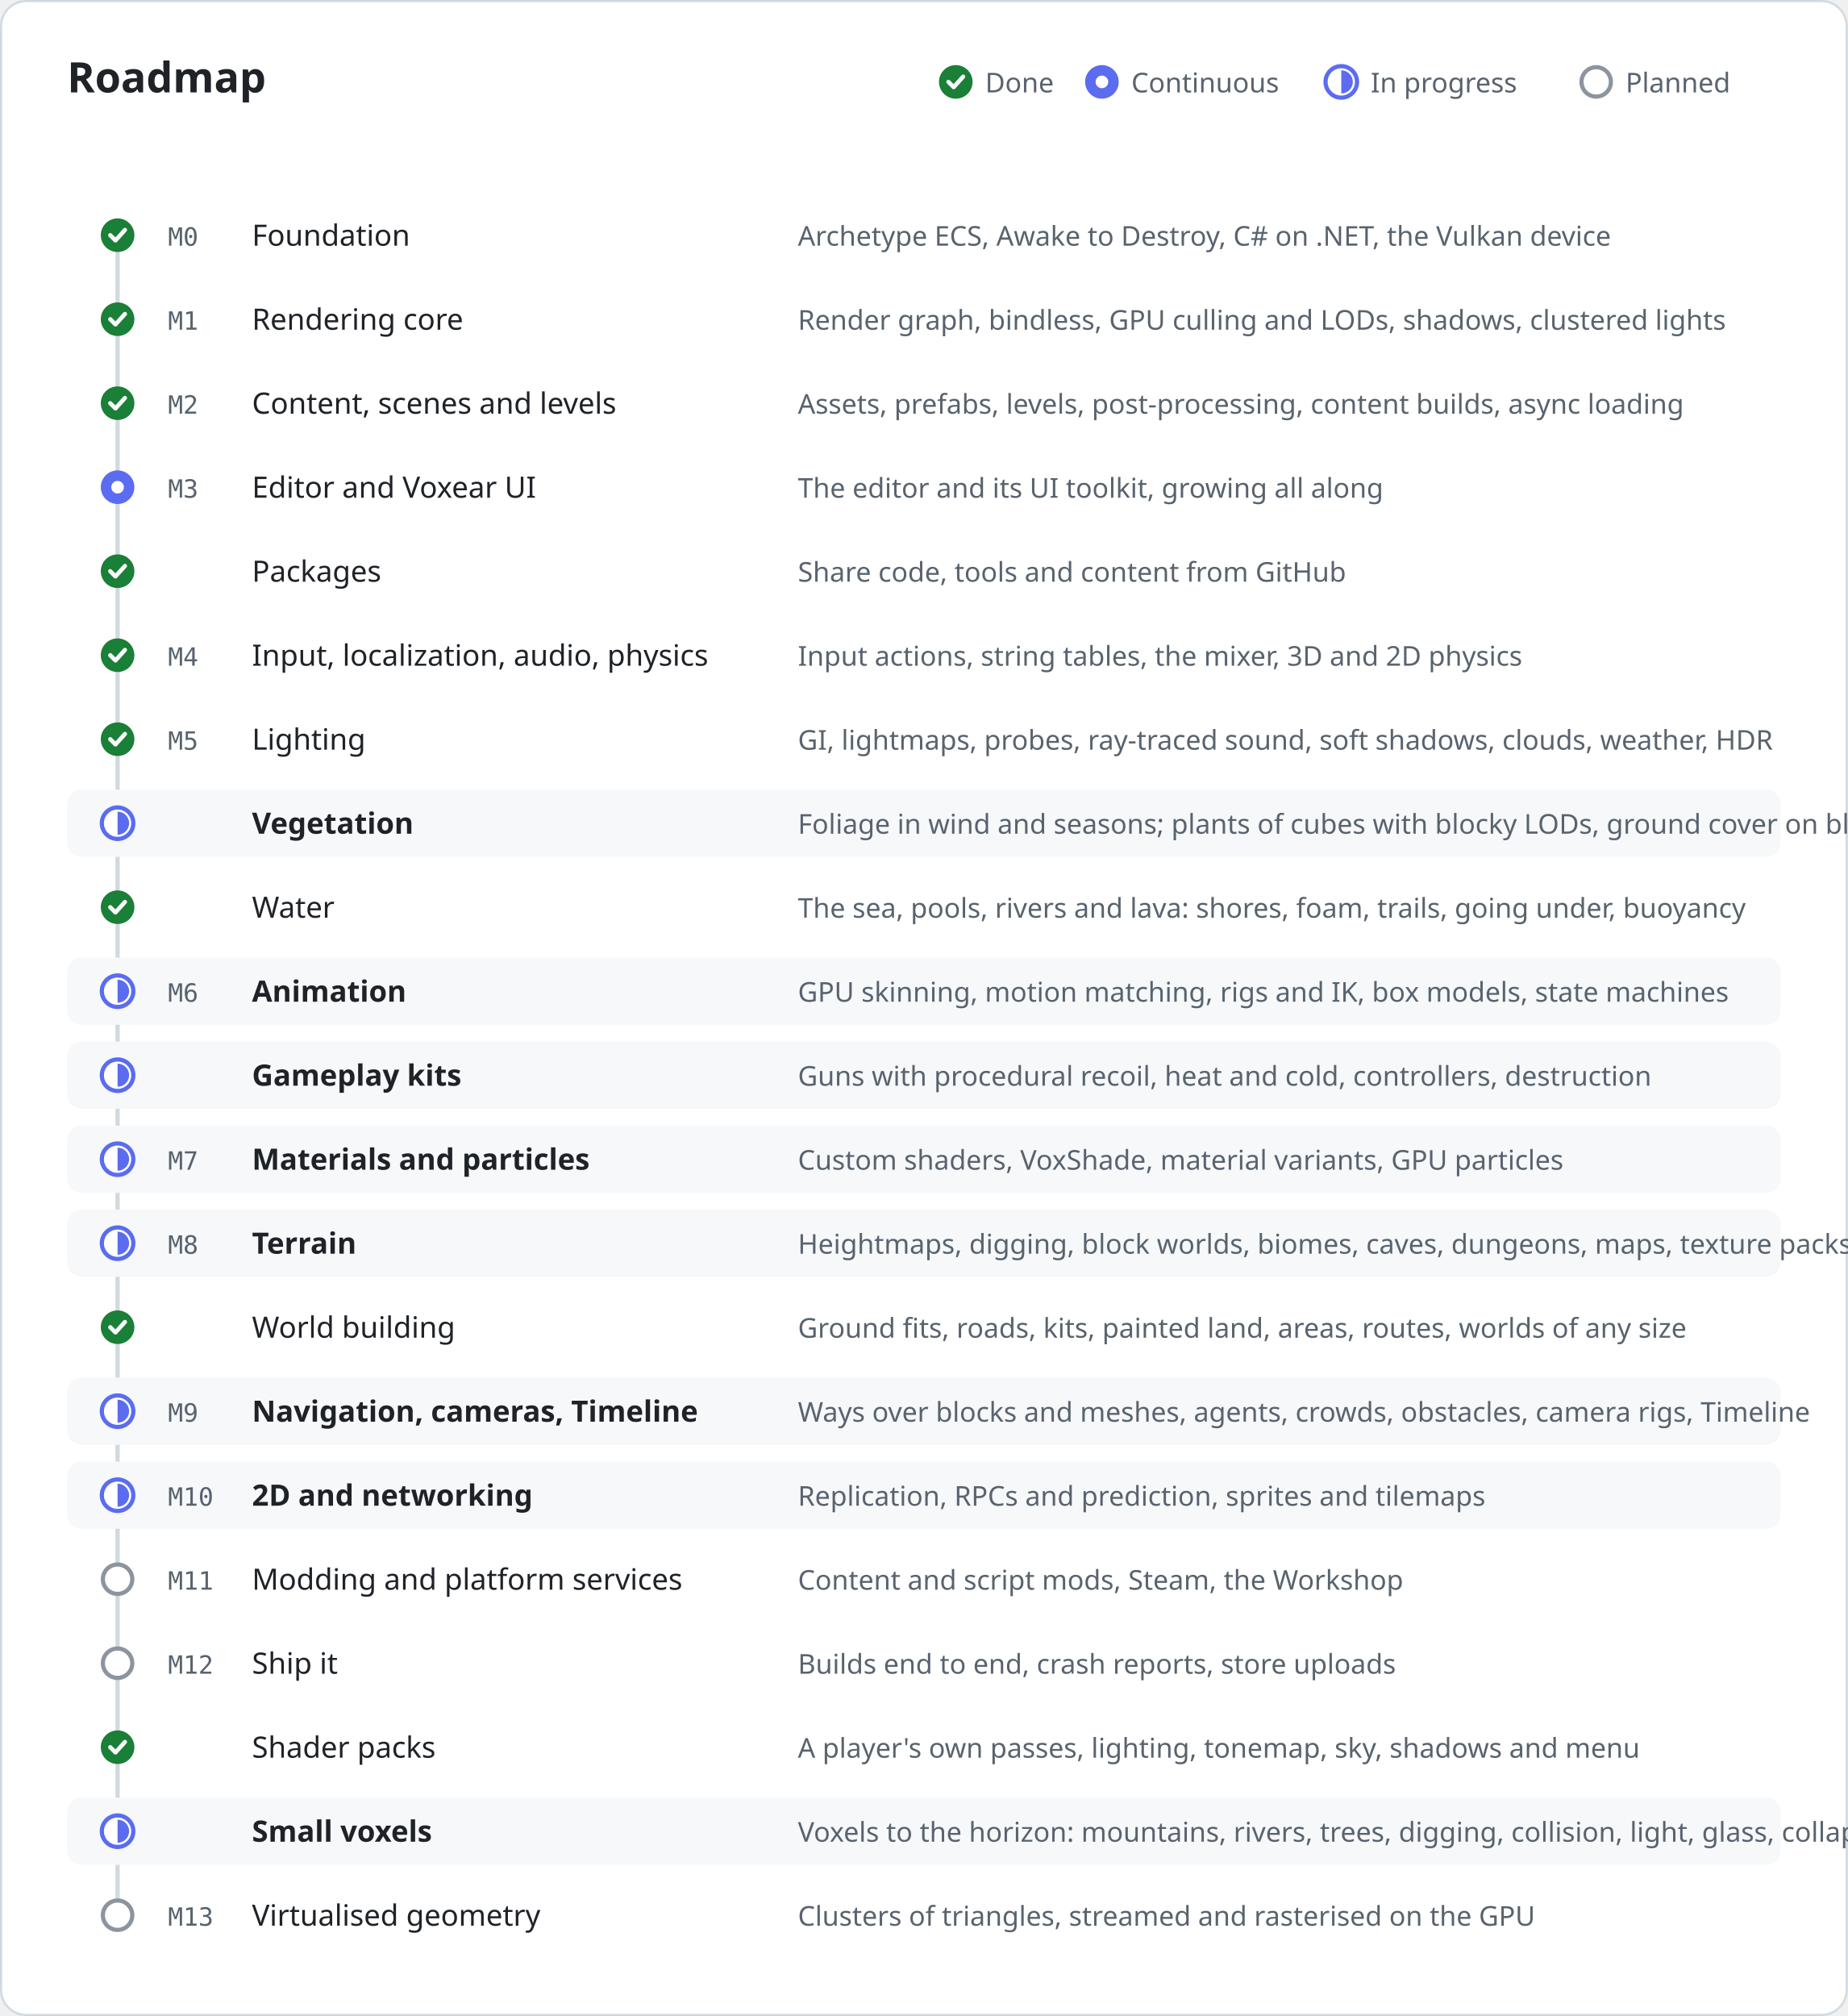
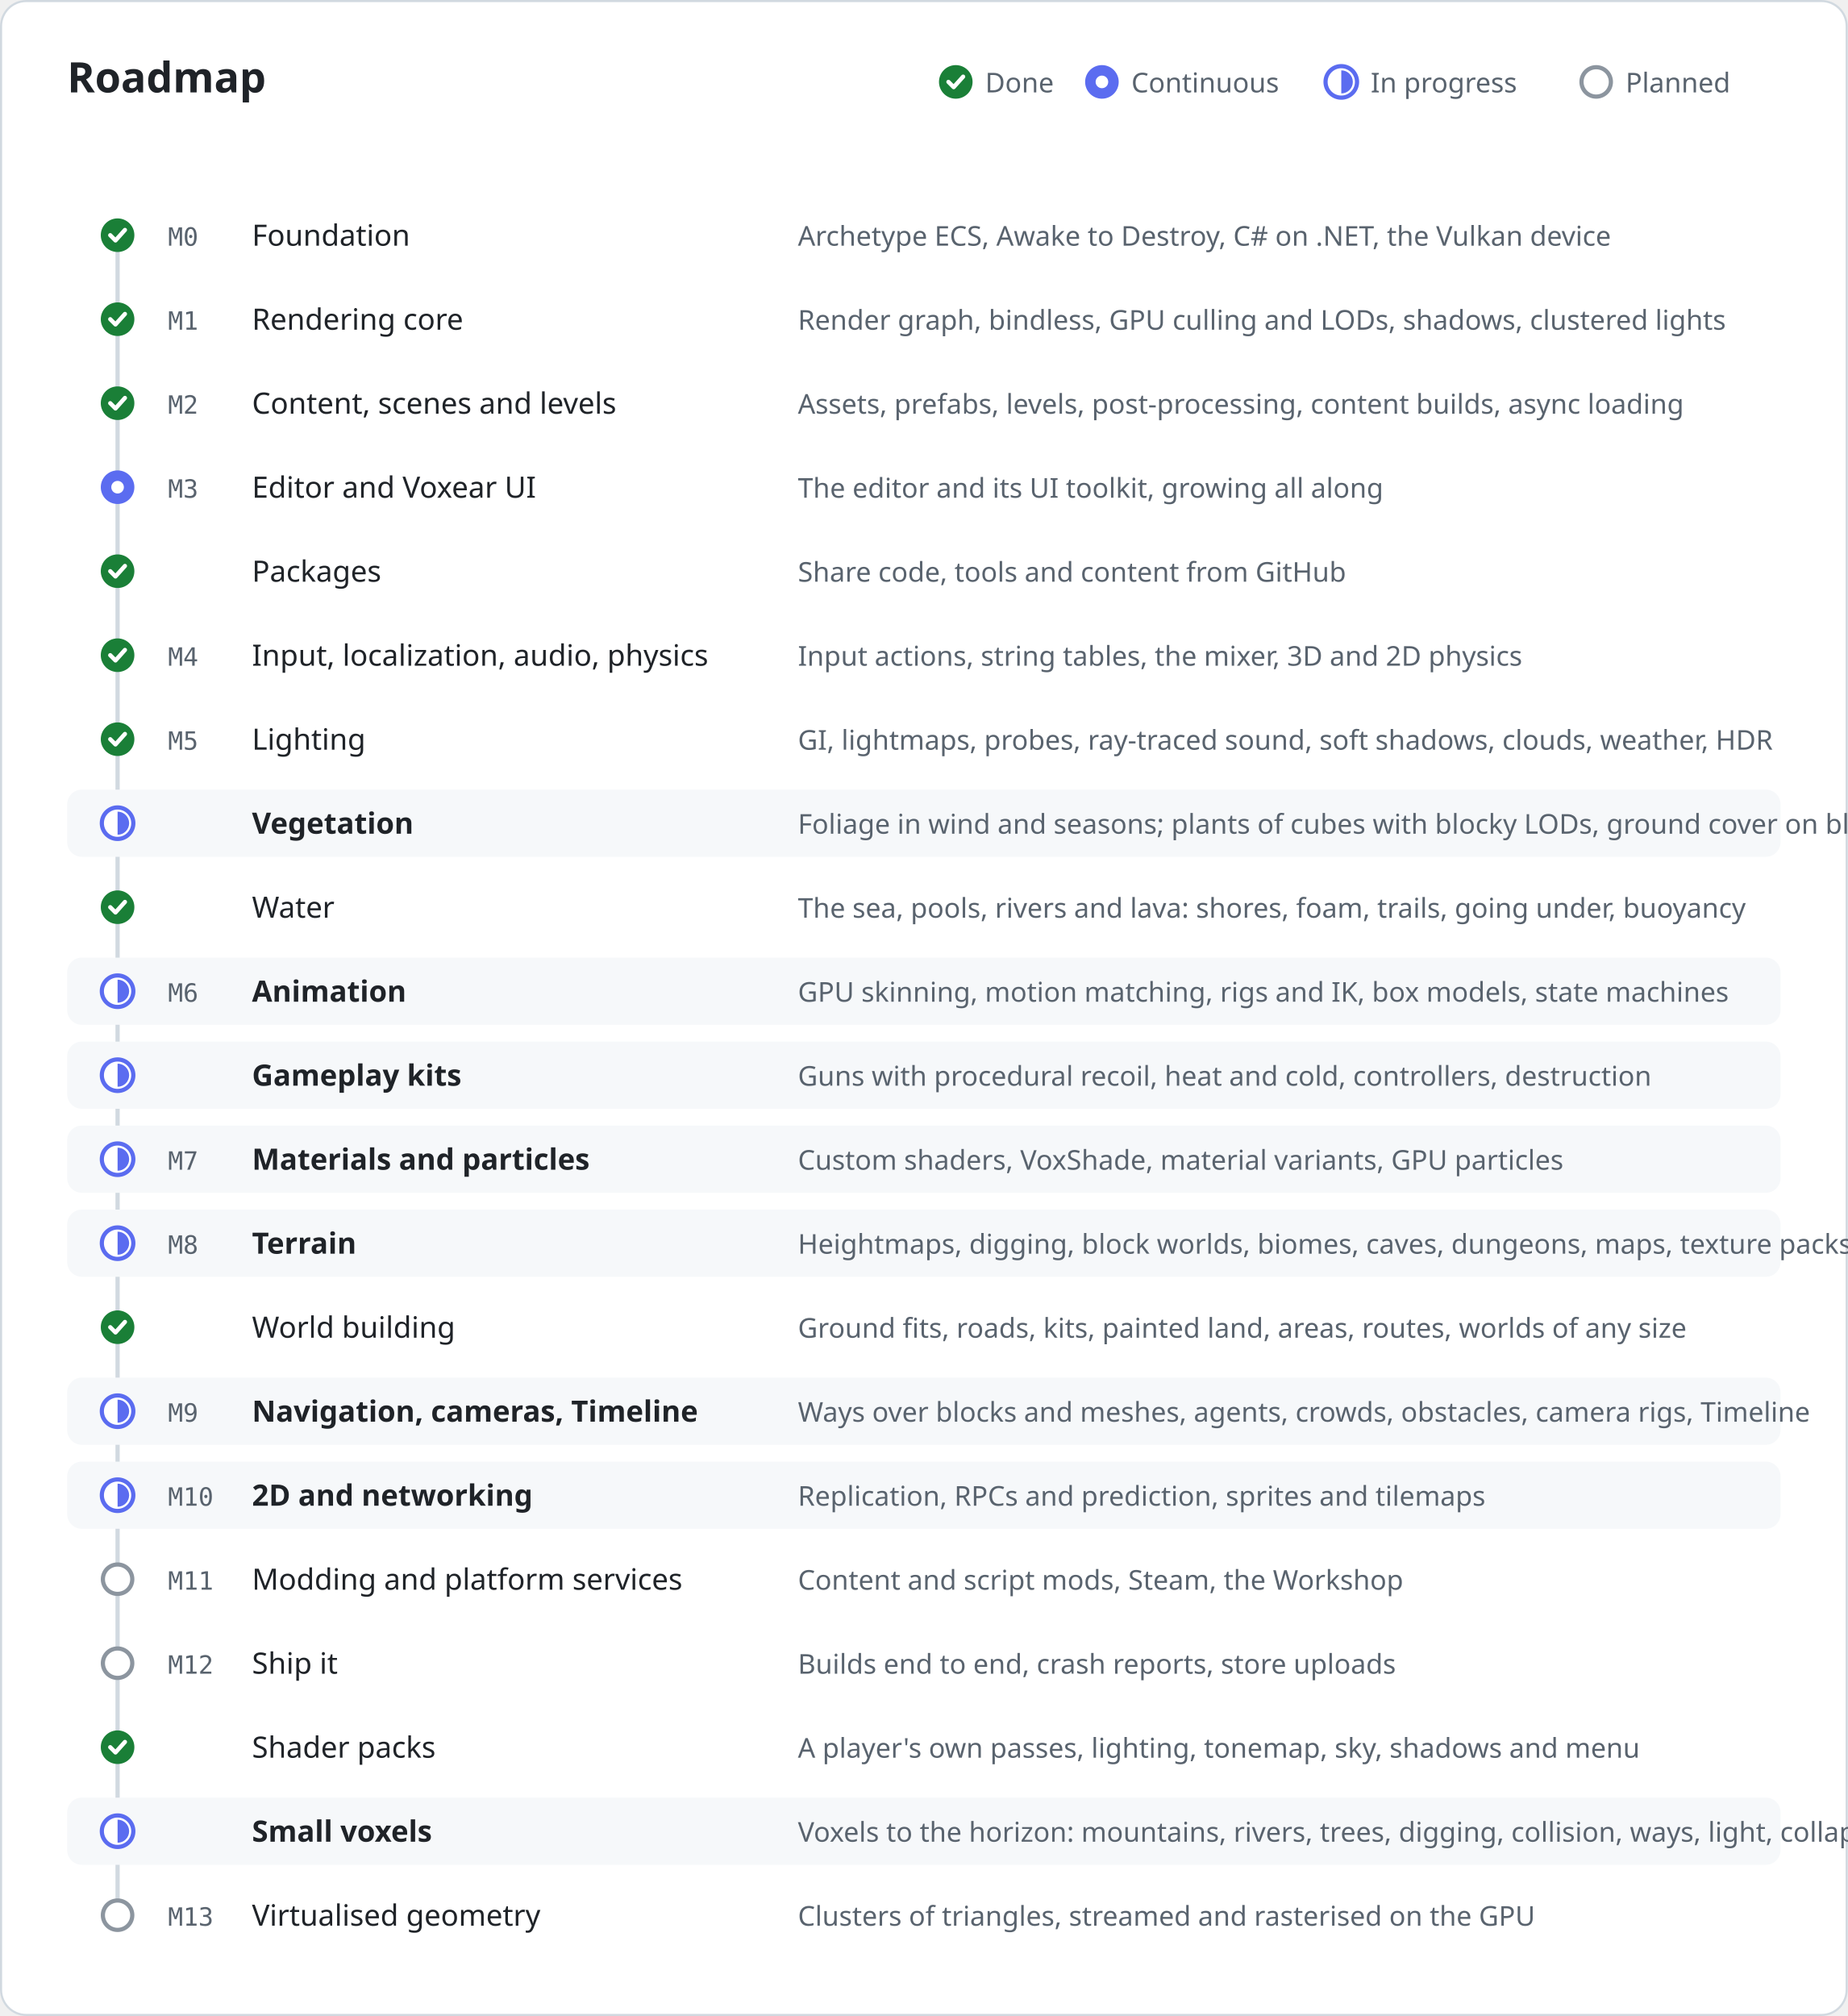
<svg xmlns="http://www.w3.org/2000/svg" width="880" height="960" viewBox="0 0 880 960" role="img" aria-label="Voxear roadmap">
  <rect x="0.5" y="0.5" width="879" height="959" rx="12" fill="#ffffff" stroke="#d1d9e0" />
  <text x="32" y="44" font-family="-apple-system, BlinkMacSystemFont, 'Segoe UI', 'Noto Sans', Helvetica, Arial, sans-serif" font-size="20" font-weight="600" fill="#1f2328">Roadmap</text>
  <circle cx="760.2" cy="39" r="7" fill="#ffffff" stroke="#8c959f" stroke-width="2" />
  <text x="774.2" y="44" font-family="-apple-system, BlinkMacSystemFont, 'Segoe UI', 'Noto Sans', Helvetica, Arial, sans-serif" font-size="13" fill="#59636e">Planned</text>
  <circle cx="638.8" cy="39" r="7.5" fill="#ffffff" stroke="#5b6cf0" stroke-width="2" />
  <path d="M638.8 33.5 a5.5 5.5 0 0 1 0 11 z" fill="#5b6cf0" />
  <text x="652.8" y="44" font-family="-apple-system, BlinkMacSystemFont, 'Segoe UI', 'Noto Sans', Helvetica, Arial, sans-serif" font-size="13" fill="#59636e">In progress</text>
  <circle cx="524.8" cy="39" r="8" fill="#5b6cf0" />
  <circle cx="524.8" cy="39" r="3" fill="#ffffff" />
  <text x="538.8" y="44" font-family="-apple-system, BlinkMacSystemFont, 'Segoe UI', 'Noto Sans', Helvetica, Arial, sans-serif" font-size="13" fill="#59636e">Continuous</text>
  <circle cx="455.2" cy="39" r="8" fill="#1a7f37" />
  <path d="M451.7 39 l2.5 2.5 l4.5-5" fill="none" stroke="#ffffff" stroke-width="2" stroke-linecap="round" stroke-linejoin="round" />
  <text x="469.2" y="44" font-family="-apple-system, BlinkMacSystemFont, 'Segoe UI', 'Noto Sans', Helvetica, Arial, sans-serif" font-size="13" fill="#59636e">Done</text>
  <line x1="56" y1="112" x2="56" y2="912" stroke="#d1d9e0" stroke-width="2" />
  <circle cx="56" cy="112" r="8" fill="#1a7f37" />
  <path d="M52.5 112 l2.5 2.5 l4.5-5" fill="none" stroke="#ffffff" stroke-width="2" stroke-linecap="round" stroke-linejoin="round" />
  <text x="80" y="117" font-family="ui-monospace, SFMono-Regular, 'SF Mono', Menlo, Consolas, monospace" font-size="12" fill="#59636e">M0</text>
  <text x="120" y="117" font-family="-apple-system, BlinkMacSystemFont, 'Segoe UI', 'Noto Sans', Helvetica, Arial, sans-serif" font-size="14" font-weight="500" fill="#1f2328">Foundation</text>
  <text x="380" y="117" font-family="-apple-system, BlinkMacSystemFont, 'Segoe UI', 'Noto Sans', Helvetica, Arial, sans-serif" font-size="13" fill="#59636e">Archetype ECS, Awake to Destroy, C# on .NET, the Vulkan device</text>
  <circle cx="56" cy="152" r="8" fill="#1a7f37" />
  <path d="M52.5 152 l2.5 2.5 l4.5-5" fill="none" stroke="#ffffff" stroke-width="2" stroke-linecap="round" stroke-linejoin="round" />
  <text x="80" y="157" font-family="ui-monospace, SFMono-Regular, 'SF Mono', Menlo, Consolas, monospace" font-size="12" fill="#59636e">M1</text>
  <text x="120" y="157" font-family="-apple-system, BlinkMacSystemFont, 'Segoe UI', 'Noto Sans', Helvetica, Arial, sans-serif" font-size="14" font-weight="500" fill="#1f2328">Rendering core</text>
  <text x="380" y="157" font-family="-apple-system, BlinkMacSystemFont, 'Segoe UI', 'Noto Sans', Helvetica, Arial, sans-serif" font-size="13" fill="#59636e">Render graph, bindless, GPU culling and LODs, shadows, clustered lights</text>
  <circle cx="56" cy="192" r="8" fill="#1a7f37" />
  <path d="M52.5 192 l2.5 2.5 l4.5-5" fill="none" stroke="#ffffff" stroke-width="2" stroke-linecap="round" stroke-linejoin="round" />
  <text x="80" y="197" font-family="ui-monospace, SFMono-Regular, 'SF Mono', Menlo, Consolas, monospace" font-size="12" fill="#59636e">M2</text>
  <text x="120" y="197" font-family="-apple-system, BlinkMacSystemFont, 'Segoe UI', 'Noto Sans', Helvetica, Arial, sans-serif" font-size="14" font-weight="500" fill="#1f2328">Content, scenes and levels</text>
  <text x="380" y="197" font-family="-apple-system, BlinkMacSystemFont, 'Segoe UI', 'Noto Sans', Helvetica, Arial, sans-serif" font-size="13" fill="#59636e">Assets, prefabs, levels, post-processing, content builds, async loading</text>
  <circle cx="56" cy="232" r="8" fill="#5b6cf0" />
  <circle cx="56" cy="232" r="3" fill="#ffffff" />
  <text x="80" y="237" font-family="ui-monospace, SFMono-Regular, 'SF Mono', Menlo, Consolas, monospace" font-size="12" fill="#59636e">M3</text>
  <text x="120" y="237" font-family="-apple-system, BlinkMacSystemFont, 'Segoe UI', 'Noto Sans', Helvetica, Arial, sans-serif" font-size="14" font-weight="500" fill="#1f2328">Editor and Voxear UI</text>
  <text x="380" y="237" font-family="-apple-system, BlinkMacSystemFont, 'Segoe UI', 'Noto Sans', Helvetica, Arial, sans-serif" font-size="13" fill="#59636e">The editor and its UI toolkit, growing all along</text>
  <circle cx="56" cy="272" r="8" fill="#1a7f37" />
  <path d="M52.5 272 l2.5 2.5 l4.5-5" fill="none" stroke="#ffffff" stroke-width="2" stroke-linecap="round" stroke-linejoin="round" />
  <text x="80" y="277" font-family="ui-monospace, SFMono-Regular, 'SF Mono', Menlo, Consolas, monospace" font-size="12" fill="#59636e" />
  <text x="120" y="277" font-family="-apple-system, BlinkMacSystemFont, 'Segoe UI', 'Noto Sans', Helvetica, Arial, sans-serif" font-size="14" font-weight="500" fill="#1f2328">Packages</text>
  <text x="380" y="277" font-family="-apple-system, BlinkMacSystemFont, 'Segoe UI', 'Noto Sans', Helvetica, Arial, sans-serif" font-size="13" fill="#59636e">Share code, tools and content from GitHub</text>
  <circle cx="56" cy="312" r="8" fill="#1a7f37" />
  <path d="M52.5 312 l2.5 2.5 l4.5-5" fill="none" stroke="#ffffff" stroke-width="2" stroke-linecap="round" stroke-linejoin="round" />
  <text x="80" y="317" font-family="ui-monospace, SFMono-Regular, 'SF Mono', Menlo, Consolas, monospace" font-size="12" fill="#59636e">M4</text>
  <text x="120" y="317" font-family="-apple-system, BlinkMacSystemFont, 'Segoe UI', 'Noto Sans', Helvetica, Arial, sans-serif" font-size="14" font-weight="500" fill="#1f2328">Input, localization, audio, physics</text>
  <text x="380" y="317" font-family="-apple-system, BlinkMacSystemFont, 'Segoe UI', 'Noto Sans', Helvetica, Arial, sans-serif" font-size="13" fill="#59636e">Input actions, string tables, the mixer, 3D and 2D physics</text>
  <circle cx="56" cy="352" r="8" fill="#1a7f37" />
  <path d="M52.5 352 l2.5 2.5 l4.5-5" fill="none" stroke="#ffffff" stroke-width="2" stroke-linecap="round" stroke-linejoin="round" />
  <text x="80" y="357" font-family="ui-monospace, SFMono-Regular, 'SF Mono', Menlo, Consolas, monospace" font-size="12" fill="#59636e">M5</text>
  <text x="120" y="357" font-family="-apple-system, BlinkMacSystemFont, 'Segoe UI', 'Noto Sans', Helvetica, Arial, sans-serif" font-size="14" font-weight="500" fill="#1f2328">Lighting</text>
  <text x="380" y="357" font-family="-apple-system, BlinkMacSystemFont, 'Segoe UI', 'Noto Sans', Helvetica, Arial, sans-serif" font-size="13" fill="#59636e">GI, lightmaps, probes, ray-traced sound, soft shadows, clouds, weather, HDR</text>
  <rect x="32" y="376" width="816" height="32" rx="7" fill="#f6f8fa" />
  <circle cx="56" cy="392" r="7.5" fill="#ffffff" stroke="#5b6cf0" stroke-width="2" />
  <path d="M56 386.5 a5.5 5.5 0 0 1 0 11 z" fill="#5b6cf0" />
  <text x="80" y="397" font-family="ui-monospace, SFMono-Regular, 'SF Mono', Menlo, Consolas, monospace" font-size="12" fill="#59636e" />
  <text x="120" y="397" font-family="-apple-system, BlinkMacSystemFont, 'Segoe UI', 'Noto Sans', Helvetica, Arial, sans-serif" font-size="14" font-weight="600" fill="#1f2328">Vegetation</text>
  <text x="380" y="397" font-family="-apple-system, BlinkMacSystemFont, 'Segoe UI', 'Noto Sans', Helvetica, Arial, sans-serif" font-size="13" fill="#59636e">Foliage in wind and seasons; plants of cubes with blocky LODs, ground cover on blocks</text>
  <circle cx="56" cy="432" r="8" fill="#1a7f37" />
  <path d="M52.5 432 l2.5 2.5 l4.5-5" fill="none" stroke="#ffffff" stroke-width="2" stroke-linecap="round" stroke-linejoin="round" />
  <text x="80" y="437" font-family="ui-monospace, SFMono-Regular, 'SF Mono', Menlo, Consolas, monospace" font-size="12" fill="#59636e" />
  <text x="120" y="437" font-family="-apple-system, BlinkMacSystemFont, 'Segoe UI', 'Noto Sans', Helvetica, Arial, sans-serif" font-size="14" font-weight="500" fill="#1f2328">Water</text>
  <text x="380" y="437" font-family="-apple-system, BlinkMacSystemFont, 'Segoe UI', 'Noto Sans', Helvetica, Arial, sans-serif" font-size="13" fill="#59636e">The sea, pools, rivers and lava: shores, foam, trails, going under, buoyancy</text>
  <rect x="32" y="456" width="816" height="32" rx="7" fill="#f6f8fa" />
  <circle cx="56" cy="472" r="7.5" fill="#ffffff" stroke="#5b6cf0" stroke-width="2" />
  <path d="M56 466.5 a5.5 5.5 0 0 1 0 11 z" fill="#5b6cf0" />
  <text x="80" y="477" font-family="ui-monospace, SFMono-Regular, 'SF Mono', Menlo, Consolas, monospace" font-size="12" fill="#59636e">M6</text>
  <text x="120" y="477" font-family="-apple-system, BlinkMacSystemFont, 'Segoe UI', 'Noto Sans', Helvetica, Arial, sans-serif" font-size="14" font-weight="600" fill="#1f2328">Animation</text>
  <text x="380" y="477" font-family="-apple-system, BlinkMacSystemFont, 'Segoe UI', 'Noto Sans', Helvetica, Arial, sans-serif" font-size="13" fill="#59636e">GPU skinning, motion matching, rigs and IK, box models, state machines</text>
  <rect x="32" y="496" width="816" height="32" rx="7" fill="#f6f8fa" />
  <circle cx="56" cy="512" r="7.5" fill="#ffffff" stroke="#5b6cf0" stroke-width="2" />
  <path d="M56 506.5 a5.5 5.5 0 0 1 0 11 z" fill="#5b6cf0" />
  <text x="80" y="517" font-family="ui-monospace, SFMono-Regular, 'SF Mono', Menlo, Consolas, monospace" font-size="12" fill="#59636e" />
  <text x="120" y="517" font-family="-apple-system, BlinkMacSystemFont, 'Segoe UI', 'Noto Sans', Helvetica, Arial, sans-serif" font-size="14" font-weight="600" fill="#1f2328">Gameplay kits</text>
  <text x="380" y="517" font-family="-apple-system, BlinkMacSystemFont, 'Segoe UI', 'Noto Sans', Helvetica, Arial, sans-serif" font-size="13" fill="#59636e">Guns with procedural recoil, heat and cold, controllers, destruction</text>
  <rect x="32" y="536" width="816" height="32" rx="7" fill="#f6f8fa" />
  <circle cx="56" cy="552" r="7.5" fill="#ffffff" stroke="#5b6cf0" stroke-width="2" />
  <path d="M56 546.5 a5.5 5.5 0 0 1 0 11 z" fill="#5b6cf0" />
  <text x="80" y="557" font-family="ui-monospace, SFMono-Regular, 'SF Mono', Menlo, Consolas, monospace" font-size="12" fill="#59636e">M7</text>
  <text x="120" y="557" font-family="-apple-system, BlinkMacSystemFont, 'Segoe UI', 'Noto Sans', Helvetica, Arial, sans-serif" font-size="14" font-weight="600" fill="#1f2328">Materials and particles</text>
  <text x="380" y="557" font-family="-apple-system, BlinkMacSystemFont, 'Segoe UI', 'Noto Sans', Helvetica, Arial, sans-serif" font-size="13" fill="#59636e">Custom shaders, VoxShade, material variants, GPU particles</text>
  <rect x="32" y="576" width="816" height="32" rx="7" fill="#f6f8fa" />
  <circle cx="56" cy="592" r="7.5" fill="#ffffff" stroke="#5b6cf0" stroke-width="2" />
  <path d="M56 586.5 a5.5 5.5 0 0 1 0 11 z" fill="#5b6cf0" />
  <text x="80" y="597" font-family="ui-monospace, SFMono-Regular, 'SF Mono', Menlo, Consolas, monospace" font-size="12" fill="#59636e">M8</text>
  <text x="120" y="597" font-family="-apple-system, BlinkMacSystemFont, 'Segoe UI', 'Noto Sans', Helvetica, Arial, sans-serif" font-size="14" font-weight="600" fill="#1f2328">Terrain</text>
  <text x="380" y="597" font-family="-apple-system, BlinkMacSystemFont, 'Segoe UI', 'Noto Sans', Helvetica, Arial, sans-serif" font-size="13" fill="#59636e">Heightmaps, digging, block worlds, biomes, caves, dungeons, maps, texture packs</text>
  <circle cx="56" cy="632" r="8" fill="#1a7f37" />
  <path d="M52.5 632 l2.5 2.5 l4.5-5" fill="none" stroke="#ffffff" stroke-width="2" stroke-linecap="round" stroke-linejoin="round" />
  <text x="80" y="637" font-family="ui-monospace, SFMono-Regular, 'SF Mono', Menlo, Consolas, monospace" font-size="12" fill="#59636e" />
  <text x="120" y="637" font-family="-apple-system, BlinkMacSystemFont, 'Segoe UI', 'Noto Sans', Helvetica, Arial, sans-serif" font-size="14" font-weight="500" fill="#1f2328">World building</text>
  <text x="380" y="637" font-family="-apple-system, BlinkMacSystemFont, 'Segoe UI', 'Noto Sans', Helvetica, Arial, sans-serif" font-size="13" fill="#59636e">Ground fits, roads, kits, painted land, areas, routes, worlds of any size</text>
  <rect x="32" y="656" width="816" height="32" rx="7" fill="#f6f8fa" />
  <circle cx="56" cy="672" r="7.5" fill="#ffffff" stroke="#5b6cf0" stroke-width="2" />
  <path d="M56 666.5 a5.5 5.5 0 0 1 0 11 z" fill="#5b6cf0" />
  <text x="80" y="677" font-family="ui-monospace, SFMono-Regular, 'SF Mono', Menlo, Consolas, monospace" font-size="12" fill="#59636e">M9</text>
  <text x="120" y="677" font-family="-apple-system, BlinkMacSystemFont, 'Segoe UI', 'Noto Sans', Helvetica, Arial, sans-serif" font-size="14" font-weight="600" fill="#1f2328">Navigation, cameras, Timeline</text>
  <text x="380" y="677" font-family="-apple-system, BlinkMacSystemFont, 'Segoe UI', 'Noto Sans', Helvetica, Arial, sans-serif" font-size="13" fill="#59636e">Ways over blocks and meshes, agents, crowds, obstacles, camera rigs, Timeline</text>
  <rect x="32" y="696" width="816" height="32" rx="7" fill="#f6f8fa" />
  <circle cx="56" cy="712" r="7.5" fill="#ffffff" stroke="#5b6cf0" stroke-width="2" />
  <path d="M56 706.5 a5.5 5.5 0 0 1 0 11 z" fill="#5b6cf0" />
  <text x="80" y="717" font-family="ui-monospace, SFMono-Regular, 'SF Mono', Menlo, Consolas, monospace" font-size="12" fill="#59636e">M10</text>
  <text x="120" y="717" font-family="-apple-system, BlinkMacSystemFont, 'Segoe UI', 'Noto Sans', Helvetica, Arial, sans-serif" font-size="14" font-weight="600" fill="#1f2328">2D and networking</text>
  <text x="380" y="717" font-family="-apple-system, BlinkMacSystemFont, 'Segoe UI', 'Noto Sans', Helvetica, Arial, sans-serif" font-size="13" fill="#59636e">Replication, RPCs and prediction, sprites and tilemaps</text>
  <circle cx="56" cy="752" r="7" fill="#ffffff" stroke="#8c959f" stroke-width="2" />
  <text x="80" y="757" font-family="ui-monospace, SFMono-Regular, 'SF Mono', Menlo, Consolas, monospace" font-size="12" fill="#59636e">M11</text>
  <text x="120" y="757" font-family="-apple-system, BlinkMacSystemFont, 'Segoe UI', 'Noto Sans', Helvetica, Arial, sans-serif" font-size="14" font-weight="500" fill="#1f2328">Modding and platform services</text>
  <text x="380" y="757" font-family="-apple-system, BlinkMacSystemFont, 'Segoe UI', 'Noto Sans', Helvetica, Arial, sans-serif" font-size="13" fill="#59636e">Content and script mods, Steam, the Workshop</text>
  <circle cx="56" cy="792" r="7" fill="#ffffff" stroke="#8c959f" stroke-width="2" />
  <text x="80" y="797" font-family="ui-monospace, SFMono-Regular, 'SF Mono', Menlo, Consolas, monospace" font-size="12" fill="#59636e">M12</text>
  <text x="120" y="797" font-family="-apple-system, BlinkMacSystemFont, 'Segoe UI', 'Noto Sans', Helvetica, Arial, sans-serif" font-size="14" font-weight="500" fill="#1f2328">Ship it</text>
  <text x="380" y="797" font-family="-apple-system, BlinkMacSystemFont, 'Segoe UI', 'Noto Sans', Helvetica, Arial, sans-serif" font-size="13" fill="#59636e">Builds end to end, crash reports, store uploads</text>
  <circle cx="56" cy="832" r="8" fill="#1a7f37" />
  <path d="M52.5 832 l2.5 2.5 l4.5-5" fill="none" stroke="#ffffff" stroke-width="2" stroke-linecap="round" stroke-linejoin="round" />
  <text x="80" y="837" font-family="ui-monospace, SFMono-Regular, 'SF Mono', Menlo, Consolas, monospace" font-size="12" fill="#59636e" />
  <text x="120" y="837" font-family="-apple-system, BlinkMacSystemFont, 'Segoe UI', 'Noto Sans', Helvetica, Arial, sans-serif" font-size="14" font-weight="500" fill="#1f2328">Shader packs</text>
  <text x="380" y="837" font-family="-apple-system, BlinkMacSystemFont, 'Segoe UI', 'Noto Sans', Helvetica, Arial, sans-serif" font-size="13" fill="#59636e">A player's own passes, lighting, tonemap, sky, shadows and menu</text>
  <rect x="32" y="856" width="816" height="32" rx="7" fill="#f6f8fa" />
  <circle cx="56" cy="872" r="7.5" fill="#ffffff" stroke="#5b6cf0" stroke-width="2" />
  <path d="M56 866.5 a5.5 5.5 0 0 1 0 11 z" fill="#5b6cf0" />
  <text x="80" y="877" font-family="ui-monospace, SFMono-Regular, 'SF Mono', Menlo, Consolas, monospace" font-size="12" fill="#59636e" />
  <text x="120" y="877" font-family="-apple-system, BlinkMacSystemFont, 'Segoe UI', 'Noto Sans', Helvetica, Arial, sans-serif" font-size="14" font-weight="600" fill="#1f2328">Small voxels</text>
-   <text x="380" y="877" font-family="-apple-system, BlinkMacSystemFont, 'Segoe UI', 'Noto Sans', Helvetica, Arial, sans-serif" font-size="13" fill="#59636e">Voxels to the horizon: mountains, rivers, trees, digging, collision, light, glass, collapse</text>
+   <text x="380" y="877" font-family="-apple-system, BlinkMacSystemFont, 'Segoe UI', 'Noto Sans', Helvetica, Arial, sans-serif" font-size="13" fill="#59636e">Voxels to the horizon: mountains, rivers, trees, digging, collision, ways, light, collapse</text>
  <circle cx="56" cy="912" r="7" fill="#ffffff" stroke="#8c959f" stroke-width="2" />
  <text x="80" y="917" font-family="ui-monospace, SFMono-Regular, 'SF Mono', Menlo, Consolas, monospace" font-size="12" fill="#59636e">M13</text>
  <text x="120" y="917" font-family="-apple-system, BlinkMacSystemFont, 'Segoe UI', 'Noto Sans', Helvetica, Arial, sans-serif" font-size="14" font-weight="500" fill="#1f2328">Virtualised geometry</text>
  <text x="380" y="917" font-family="-apple-system, BlinkMacSystemFont, 'Segoe UI', 'Noto Sans', Helvetica, Arial, sans-serif" font-size="13" fill="#59636e">Clusters of triangles, streamed and rasterised on the GPU</text>
</svg>
